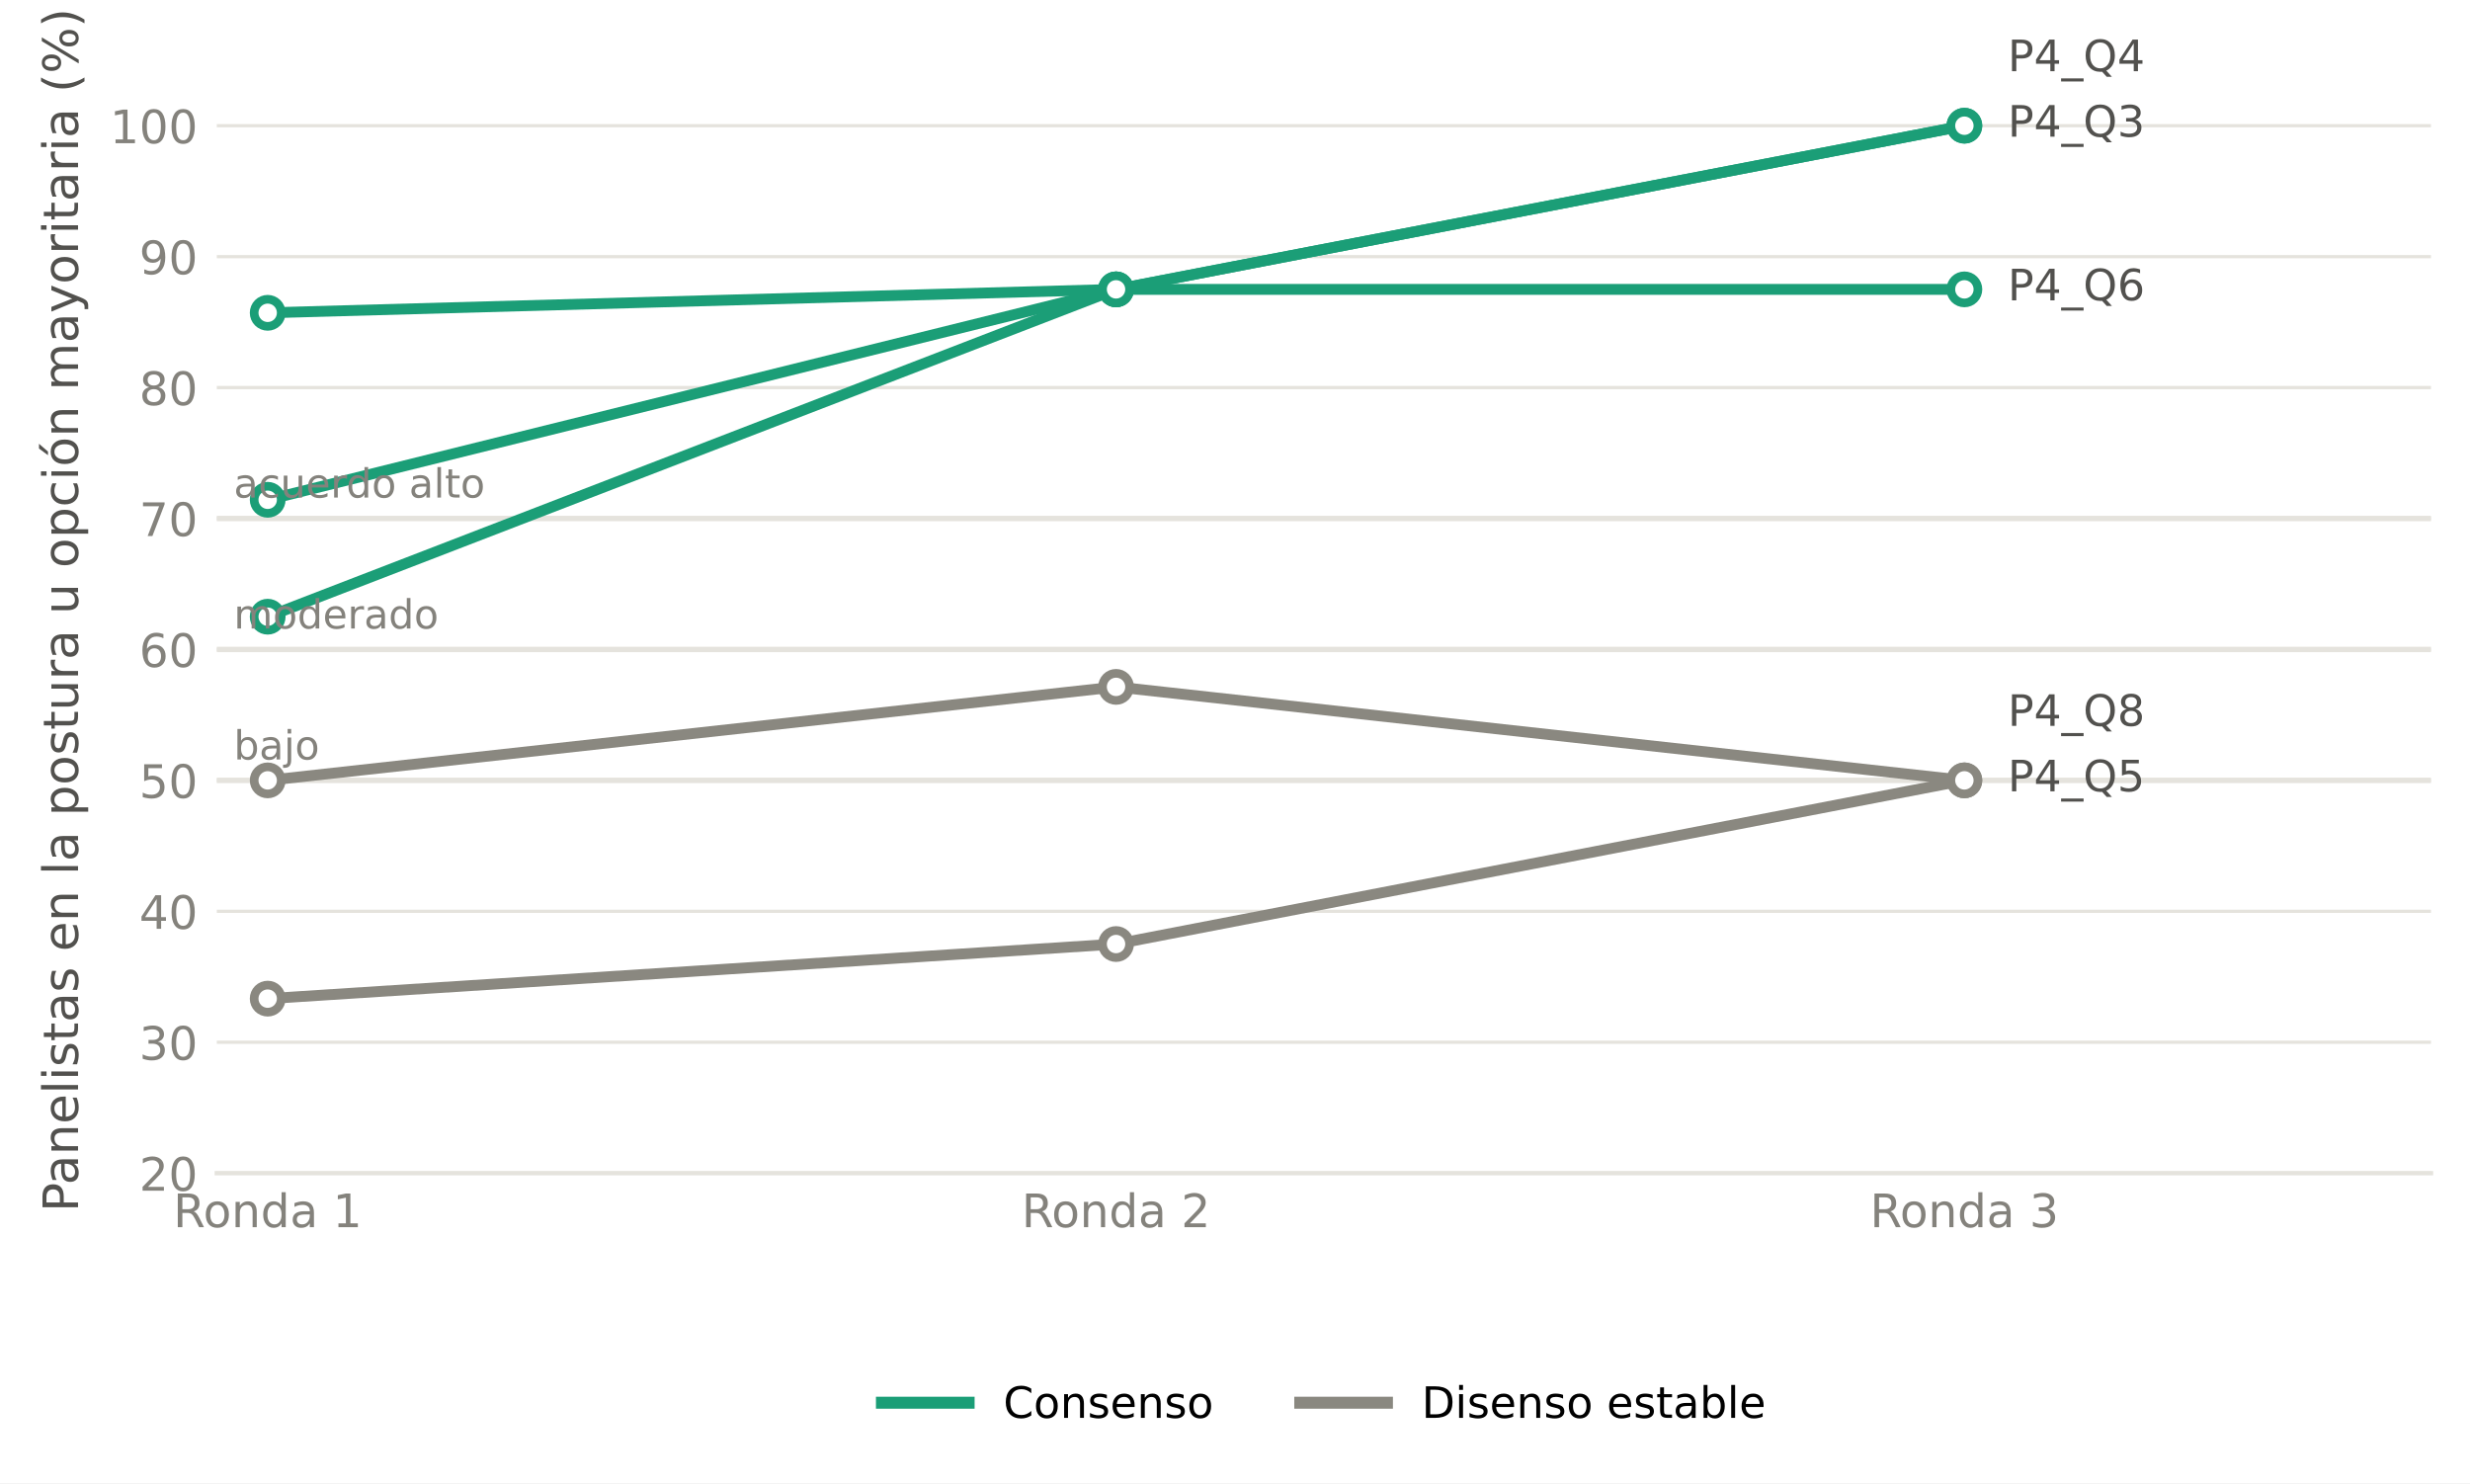
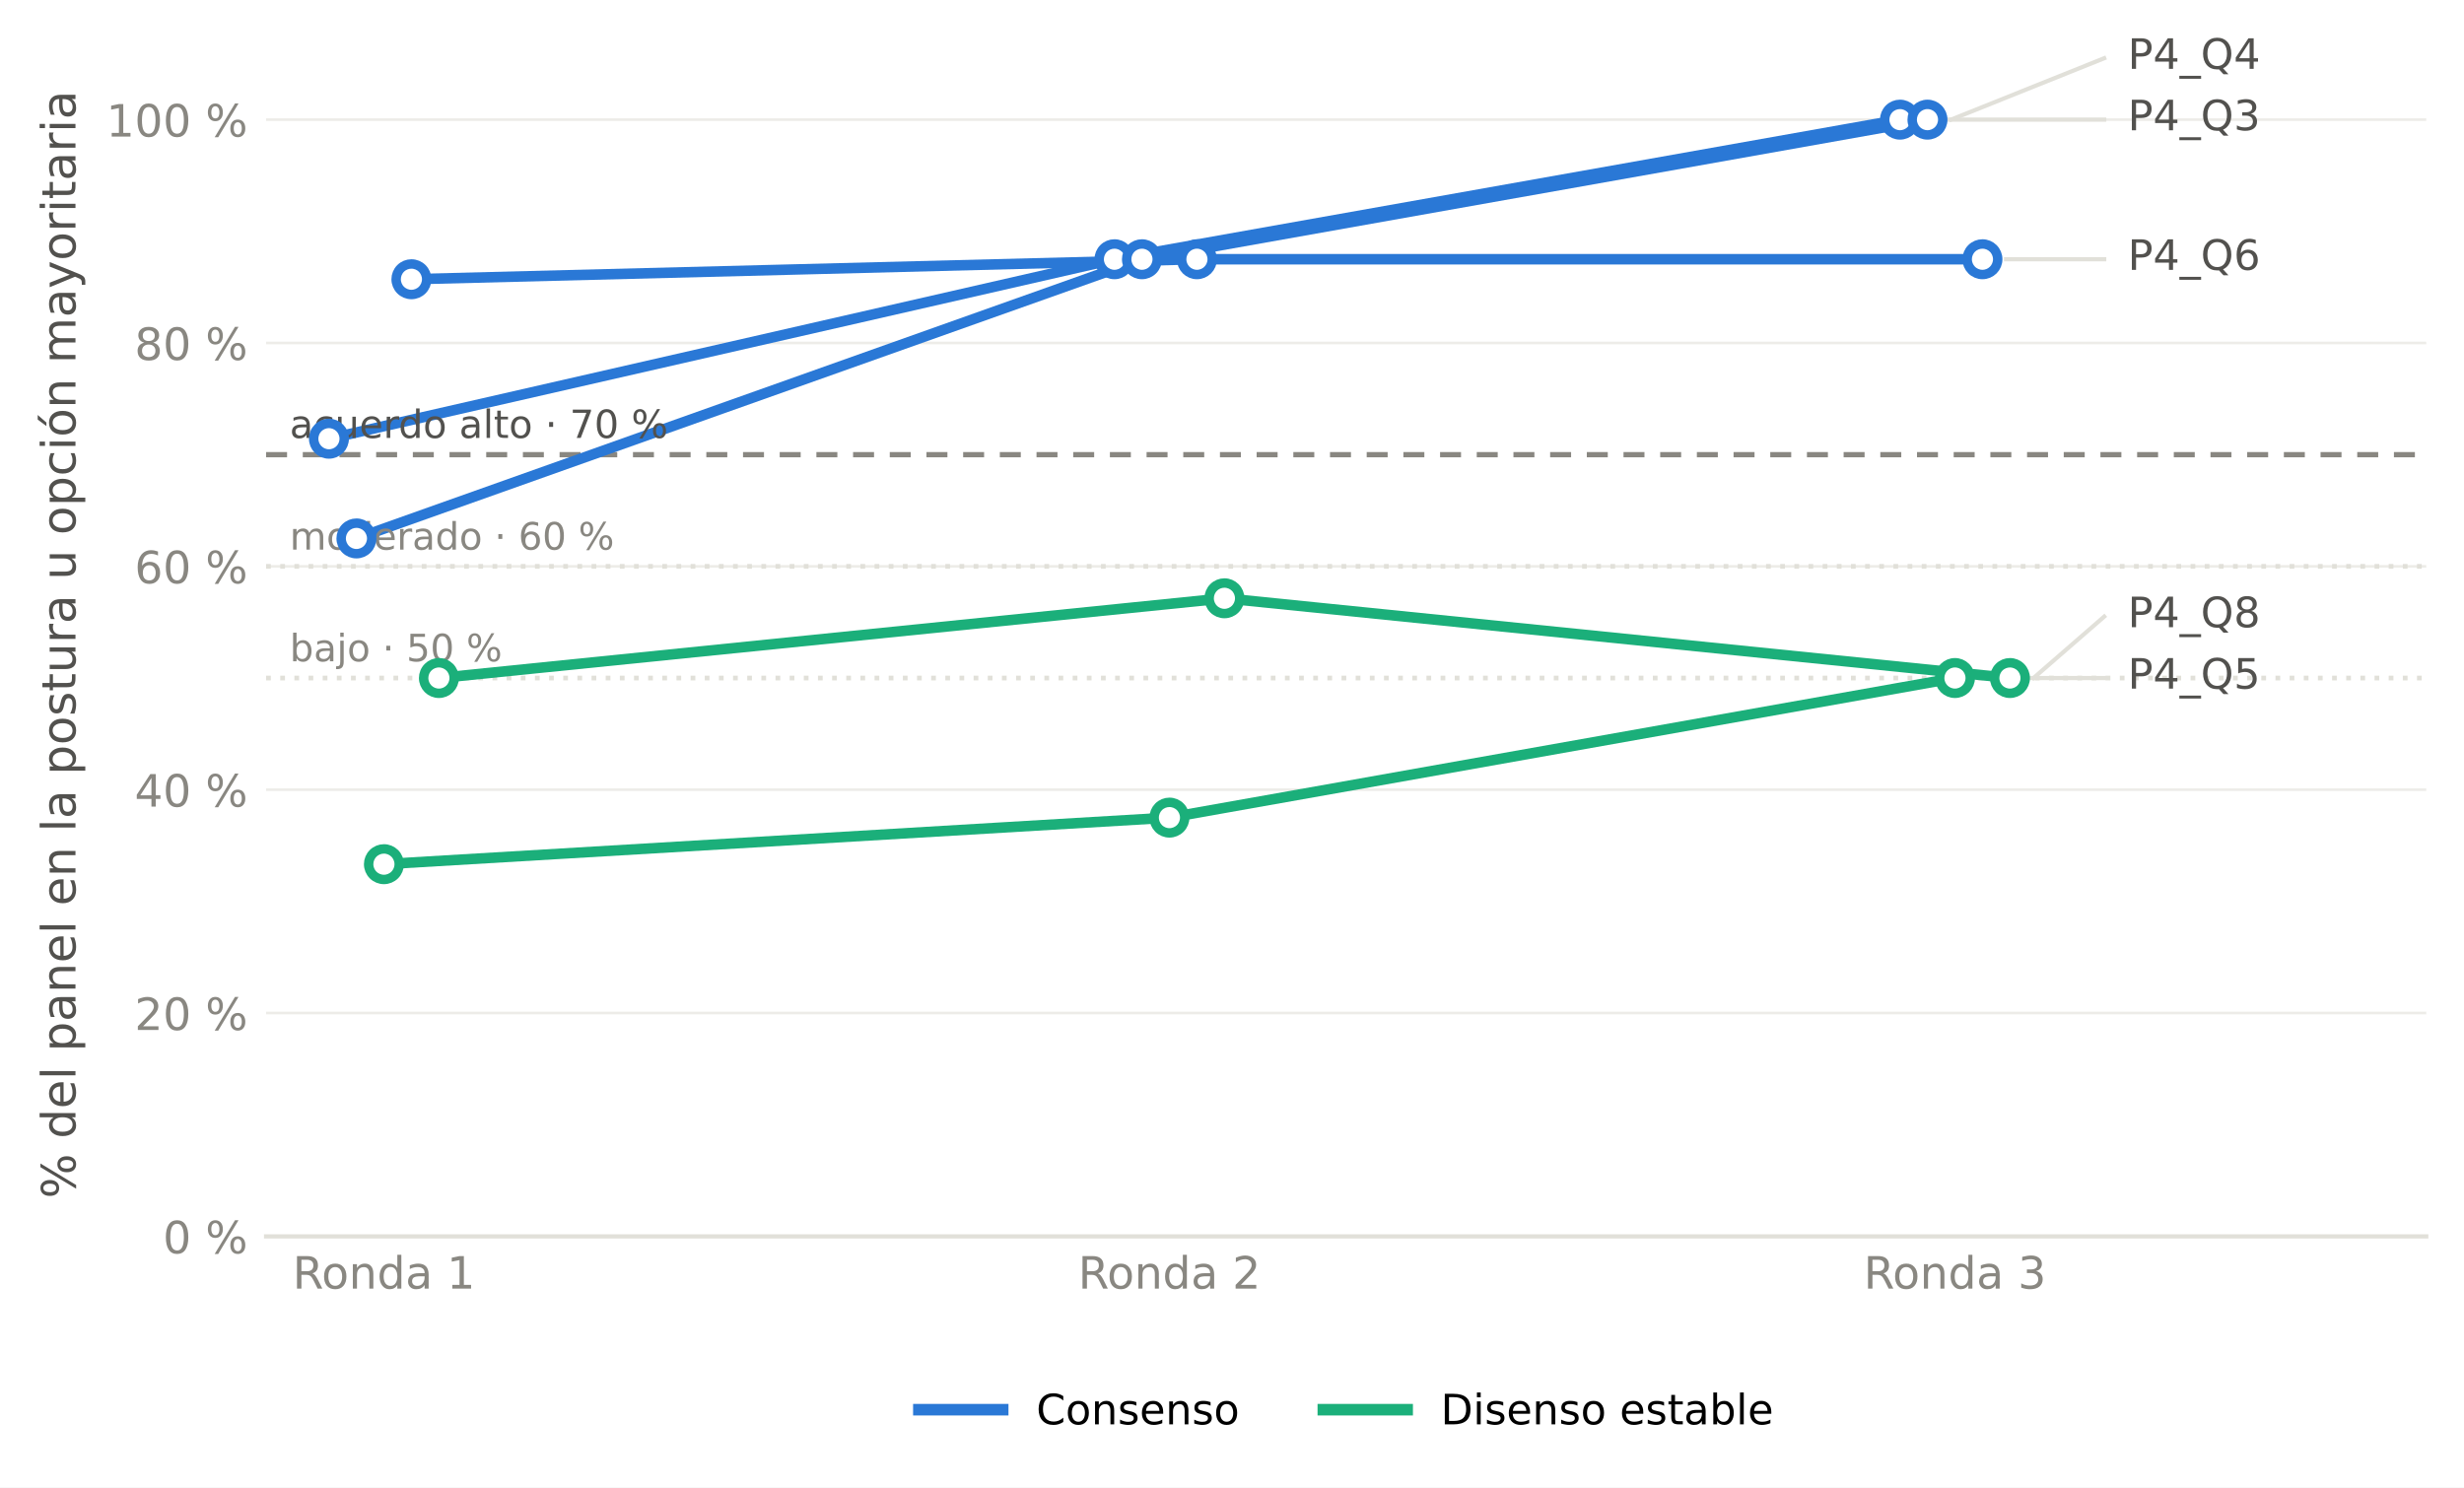
- <svg xmlns="http://www.w3.org/2000/svg" xmlns:xlink="http://www.w3.org/1999/xlink" width="455.675pt" height="273.638pt" viewBox="0 0 455.675 273.638" version="1.1">
+ <svg xmlns="http://www.w3.org/2000/svg" xmlns:xlink="http://www.w3.org/1999/xlink" width="470.142pt" height="283.883pt" viewBox="0 0 470.142 283.883" version="1.1">
  <defs>
    <style type="text/css">*{stroke-linejoin: round; stroke-linecap: butt}</style>
  </defs>
  <g id="figure_1">
    <g id="patch_1">
-       <path d="M 0 273.638  L 455.675 273.638  L 455.675 0  L 0 0  z " style="fill: #ffffff" />
+       <path d="M 0 283.883  L 470.142 283.883  L 470.142 0  L 0 0  z " style="fill: #ffffff" />
    </g>
    <g id="axes_1">
      <g id="patch_2">
-         <path d="M 39.995 216.428  L 448.475 216.428  L 448.475 8.696  L 39.995 8.696  z " style="fill: #ffffff" />
-       </g>
-       <g id="line2d_1">
-         <path d="M 39.995 95.654  L 448.475 95.654  " clip-path="url(#p38a5806bae)" style="fill: none; stroke: #e5e3dd; stroke-linecap: square" />
-       </g>
-       <g id="line2d_2">
-         <path d="M 39.995 119.809  L 448.475 119.809  " clip-path="url(#p38a5806bae)" style="fill: none; stroke: #e5e3dd; stroke-linecap: square" />
-       </g>
-       <g id="line2d_3">
-         <path d="M 39.995 143.964  L 448.475 143.964  " clip-path="url(#p38a5806bae)" style="fill: none; stroke: #e5e3dd; stroke-linecap: square" />
+         <path d="M 50.772 235.95  L 462.942 235.95  L 462.942 10.046  L 50.772 10.046  z " style="fill: #ffffff" />
      </g>
      <g id="matplotlib.axis_1">
        <g id="xtick_1">
-           <g id="line2d_4" />
+           <g id="line2d_1" />
          <g id="text_1">
-             <text style="font-size: 8.5px; font-family: 'DejaVu Sans', 'Helvetica', 'Arial', sans-serif; text-anchor: middle; fill: #84827c" x="49.385" y="226.387" transform="rotate(-0 49.38503 226.3868)">Ronda 1</text>
+             <text style="font-size: 8.5px; font-family: 'DejaVu Sans', 'Helvetica', 'Arial', sans-serif; text-anchor: middle; fill: #898781" x="73.254" y="245.909" transform="rotate(-0 73.25442 245.9088)">Ronda 1</text>
          </g>
        </g>
        <g id="xtick_2">
-           <g id="line2d_5" />
+           <g id="line2d_2" />
          <g id="text_2">
-             <text style="font-size: 8.5px; font-family: 'DejaVu Sans', 'Helvetica', 'Arial', sans-serif; text-anchor: middle; fill: #84827c" x="205.891" y="226.387" transform="rotate(-0 205.8908 226.3868)">Ronda 2</text>
+             <text style="font-size: 8.5px; font-family: 'DejaVu Sans', 'Helvetica', 'Arial', sans-serif; text-anchor: middle; fill: #898781" x="223.134" y="245.909" transform="rotate(-0 223.1344 245.9088)">Ronda 2</text>
          </g>
        </g>
        <g id="xtick_3">
-           <g id="line2d_6" />
+           <g id="line2d_3" />
          <g id="text_3">
-             <text style="font-size: 8.5px; font-family: 'DejaVu Sans', 'Helvetica', 'Arial', sans-serif; text-anchor: middle; fill: #84827c" x="362.397" y="226.387" transform="rotate(-0 362.3965 226.3868)">Ronda 3</text>
+             <text style="font-size: 8.5px; font-family: 'DejaVu Sans', 'Helvetica', 'Arial', sans-serif; text-anchor: middle; fill: #898781" x="373.014" y="245.909" transform="rotate(-0 373.0144 245.9088)">Ronda 3</text>
          </g>
        </g>
      </g>
      <g id="matplotlib.axis_2">
        <g id="ytick_1">
-           <g id="line2d_7">
-             <path d="M 39.995 216.428  L 448.475 216.428  " clip-path="url(#p38a5806bae)" style="fill: none; stroke: #e5e3dd; stroke-width: 0.6; stroke-linecap: square" />
-           </g>
-           <g id="line2d_8" />
+           <g id="line2d_4">
+             <path d="M 50.772 235.95  L 462.942 235.95  " clip-path="url(#p22ead334eb)" style="fill: none; stroke: #e1e0d9; stroke-opacity: 0.6; stroke-width: 0.5; stroke-linecap: square" />
+           </g>
+           <g id="line2d_5" />
          <g id="text_4">
-             <text style="font-size: 8.5px; font-family: 'DejaVu Sans', 'Helvetica', 'Arial', sans-serif; text-anchor: end; fill: #84827c" x="36.495" y="219.657" transform="rotate(-0 36.49469 219.6575)">20</text>
+             <text style="font-size: 8.5px; font-family: 'DejaVu Sans', 'Helvetica', 'Arial', sans-serif; text-anchor: end; fill: #898781" x="47.272" y="239.179" transform="rotate(-0 47.27242 239.1794)">0 %</text>
          </g>
        </g>
        <g id="ytick_2">
-           <g id="line2d_9">
-             <path d="M 39.995 192.273  L 448.475 192.273  " clip-path="url(#p38a5806bae)" style="fill: none; stroke: #e5e3dd; stroke-width: 0.6; stroke-linecap: square" />
-           </g>
-           <g id="line2d_10" />
+           <g id="line2d_6">
+             <path d="M 50.772 193.327  L 462.942 193.327  " clip-path="url(#p22ead334eb)" style="fill: none; stroke: #e1e0d9; stroke-opacity: 0.6; stroke-width: 0.5; stroke-linecap: square" />
+           </g>
+           <g id="line2d_7" />
          <g id="text_5">
-             <text style="font-size: 8.5px; font-family: 'DejaVu Sans', 'Helvetica', 'Arial', sans-serif; text-anchor: end; fill: #84827c" x="36.495" y="195.503" transform="rotate(-0 36.49469 195.5026)">30</text>
+             <text style="font-size: 8.5px; font-family: 'DejaVu Sans', 'Helvetica', 'Arial', sans-serif; text-anchor: end; fill: #898781" x="47.272" y="196.556" transform="rotate(-0 47.27242 196.5561)">20 %</text>
          </g>
        </g>
        <g id="ytick_3">
-           <g id="line2d_11">
-             <path d="M 39.995 168.118  L 448.475 168.118  " clip-path="url(#p38a5806bae)" style="fill: none; stroke: #e5e3dd; stroke-width: 0.6; stroke-linecap: square" />
-           </g>
-           <g id="line2d_12" />
+           <g id="line2d_8">
+             <path d="M 50.772 150.703  L 462.942 150.703  " clip-path="url(#p22ead334eb)" style="fill: none; stroke: #e1e0d9; stroke-opacity: 0.6; stroke-width: 0.5; stroke-linecap: square" />
+           </g>
+           <g id="line2d_9" />
          <g id="text_6">
-             <text style="font-size: 8.5px; font-family: 'DejaVu Sans', 'Helvetica', 'Arial', sans-serif; text-anchor: end; fill: #84827c" x="36.495" y="171.348" transform="rotate(-0 36.49469 171.3478)">40</text>
+             <text style="font-size: 8.5px; font-family: 'DejaVu Sans', 'Helvetica', 'Arial', sans-serif; text-anchor: end; fill: #898781" x="47.272" y="153.933" transform="rotate(-0 47.27242 153.9327)">40 %</text>
          </g>
        </g>
        <g id="ytick_4">
-           <g id="line2d_13">
-             <path d="M 39.995 143.964  L 448.475 143.964  " clip-path="url(#p38a5806bae)" style="fill: none; stroke: #e5e3dd; stroke-width: 0.6; stroke-linecap: square" />
-           </g>
-           <g id="line2d_14" />
+           <g id="line2d_10">
+             <path d="M 50.772 108.08  L 462.942 108.08  " clip-path="url(#p22ead334eb)" style="fill: none; stroke: #e1e0d9; stroke-opacity: 0.6; stroke-width: 0.5; stroke-linecap: square" />
+           </g>
+           <g id="line2d_11" />
          <g id="text_7">
-             <text style="font-size: 8.5px; font-family: 'DejaVu Sans', 'Helvetica', 'Arial', sans-serif; text-anchor: end; fill: #84827c" x="36.495" y="147.193" transform="rotate(-0 36.49469 147.1929)">50</text>
+             <text style="font-size: 8.5px; font-family: 'DejaVu Sans', 'Helvetica', 'Arial', sans-serif; text-anchor: end; fill: #898781" x="47.272" y="111.309" transform="rotate(-0 47.27242 111.3093)">60 %</text>
          </g>
        </g>
        <g id="ytick_5">
-           <g id="line2d_15">
-             <path d="M 39.995 119.809  L 448.475 119.809  " clip-path="url(#p38a5806bae)" style="fill: none; stroke: #e5e3dd; stroke-width: 0.6; stroke-linecap: square" />
-           </g>
-           <g id="line2d_16" />
+           <g id="line2d_12">
+             <path d="M 50.772 65.457  L 462.942 65.457  " clip-path="url(#p22ead334eb)" style="fill: none; stroke: #e1e0d9; stroke-opacity: 0.6; stroke-width: 0.5; stroke-linecap: square" />
+           </g>
+           <g id="line2d_13" />
          <g id="text_8">
-             <text style="font-size: 8.5px; font-family: 'DejaVu Sans', 'Helvetica', 'Arial', sans-serif; text-anchor: end; fill: #84827c" x="36.495" y="123.038" transform="rotate(-0 36.49469 123.038)">60</text>
+             <text style="font-size: 8.5px; font-family: 'DejaVu Sans', 'Helvetica', 'Arial', sans-serif; text-anchor: end; fill: #898781" x="47.272" y="68.686" transform="rotate(-0 47.27242 68.68599)">80 %</text>
          </g>
        </g>
        <g id="ytick_6">
-           <g id="line2d_17">
-             <path d="M 39.995 95.654  L 448.475 95.654  " clip-path="url(#p38a5806bae)" style="fill: none; stroke: #e5e3dd; stroke-width: 0.6; stroke-linecap: square" />
-           </g>
-           <g id="line2d_18" />
+           <g id="line2d_14">
+             <path d="M 50.772 22.833  L 462.942 22.833  " clip-path="url(#p22ead334eb)" style="fill: none; stroke: #e1e0d9; stroke-opacity: 0.6; stroke-width: 0.5; stroke-linecap: square" />
+           </g>
+           <g id="line2d_15" />
          <g id="text_9">
-             <text style="font-size: 8.5px; font-family: 'DejaVu Sans', 'Helvetica', 'Arial', sans-serif; text-anchor: end; fill: #84827c" x="36.495" y="98.883" transform="rotate(-0 36.49469 98.88319)">70</text>
-           </g>
-         </g>
-         <g id="ytick_7">
-           <g id="line2d_19">
-             <path d="M 39.995 71.499  L 448.475 71.499  " clip-path="url(#p38a5806bae)" style="fill: none; stroke: #e5e3dd; stroke-width: 0.6; stroke-linecap: square" />
-           </g>
-           <g id="line2d_20" />
-           <g id="text_10">
-             <text style="font-size: 8.5px; font-family: 'DejaVu Sans', 'Helvetica', 'Arial', sans-serif; text-anchor: end; fill: #84827c" x="36.495" y="74.728" transform="rotate(-0 36.49469 74.72834)">80</text>
-           </g>
-         </g>
-         <g id="ytick_8">
-           <g id="line2d_21">
-             <path d="M 39.995 47.344  L 448.475 47.344  " clip-path="url(#p38a5806bae)" style="fill: none; stroke: #e5e3dd; stroke-width: 0.6; stroke-linecap: square" />
-           </g>
-           <g id="line2d_22" />
-           <g id="text_11">
-             <text style="font-size: 8.5px; font-family: 'DejaVu Sans', 'Helvetica', 'Arial', sans-serif; text-anchor: end; fill: #84827c" x="36.495" y="50.573" transform="rotate(-0 36.49469 50.57349)">90</text>
-           </g>
-         </g>
-         <g id="ytick_9">
-           <g id="line2d_23">
-             <path d="M 39.995 23.189  L 448.475 23.189  " clip-path="url(#p38a5806bae)" style="fill: none; stroke: #e5e3dd; stroke-width: 0.6; stroke-linecap: square" />
-           </g>
-           <g id="line2d_24" />
-           <g id="text_12">
-             <text style="font-size: 8.5px; font-family: 'DejaVu Sans', 'Helvetica', 'Arial', sans-serif; text-anchor: end; fill: #84827c" x="36.495" y="26.419" transform="rotate(-0 36.49469 26.41864)">100</text>
-           </g>
-         </g>
-         <g id="text_13">
-           <text style="font-size: 9px; font-family: 'DejaVu Sans', 'Helvetica', 'Arial', sans-serif; text-anchor: middle; fill: #52514e" x="14.399" y="112.562" transform="rotate(-90 14.39859 112.5623)">Panelistas en la postura u opción mayoritaria (%)</text>
-         </g>
+             <text style="font-size: 8.5px; font-family: 'DejaVu Sans', 'Helvetica', 'Arial', sans-serif; text-anchor: end; fill: #898781" x="47.272" y="26.063" transform="rotate(-0 47.27242 26.06263)">100 %</text>
+           </g>
+         </g>
+         <g id="text_10">
+           <text style="font-size: 9px; font-family: 'DejaVu Sans', 'Helvetica', 'Arial', sans-serif; text-anchor: middle; fill: #52514e" x="14.399" y="122.998" transform="rotate(-90 14.39859 122.9982)">% del panel en la postura u opción mayoritaria</text>
+         </g>
+       </g>
+       <g id="line2d_16">
+         <path d="M 50.772 86.768  L 462.942 86.768  " clip-path="url(#p22ead334eb)" style="fill: none; stroke-dasharray: 4,3; stroke-dashoffset: 0; stroke: #898781" />
+       </g>
+       <g id="line2d_17">
+         <path d="M 50.772 108.08  L 462.942 108.08  " clip-path="url(#p22ead334eb)" style="fill: none; stroke-dasharray: 0.9,1.8; stroke-dashoffset: 0; stroke: #e1e0d9; stroke-width: 0.9" />
+       </g>
+       <g id="line2d_18">
+         <path d="M 50.772 129.392  L 462.942 129.392  " clip-path="url(#p22ead334eb)" style="fill: none; stroke-dasharray: 0.9,1.8; stroke-dashoffset: 0; stroke: #e1e0d9; stroke-width: 0.9" />
+       </g>
+       <g id="line2d_19">
+         <path d="M 377.511 129.392  L 401.492 129.392  " clip-path="url(#p22ead334eb)" style="fill: none; stroke: #e1e0d9; stroke-width: 0.8; stroke-linecap: square" />
+       </g>
+       <g id="line2d_20">
+         <path d="M 388.002 129.392  L 401.492 117.67  " clip-path="url(#p22ead334eb)" style="fill: none; stroke: #e1e0d9; stroke-width: 0.8; stroke-linecap: square" />
+       </g>
+       <g id="line2d_21">
+         <path d="M 382.757 49.473  L 401.492 49.473  " clip-path="url(#p22ead334eb)" style="fill: none; stroke: #e1e0d9; stroke-width: 0.8; stroke-linecap: square" />
+       </g>
+       <g id="line2d_22">
+         <path d="M 367.019 22.833  L 401.492 22.833  " clip-path="url(#p22ead334eb)" style="fill: none; stroke: #e1e0d9; stroke-width: 0.8; stroke-linecap: square" />
+       </g>
+       <g id="line2d_23">
+         <path d="M 372.265 22.833  L 401.492 11.112  " clip-path="url(#p22ead334eb)" style="fill: none; stroke: #e1e0d9; stroke-width: 0.8; stroke-linecap: square" />
      </g>
      <g id="patch_3">
-         <path d="M 39.995 216.428  L 448.475 216.428  " style="fill: none; stroke: #e5e3dd; stroke-width: 0.8; stroke-linejoin: miter; stroke-linecap: square" />
+         <path d="M 50.772 235.95  L 462.942 235.95  " style="fill: none; stroke: #e1e0d9; stroke-width: 0.8; stroke-linejoin: miter; stroke-linecap: square" />
+       </g>
+       <g id="line2d_24">
+         <path d="M 62.763 83.721  L 212.643 49.473  " clip-path="url(#p22ead334eb)" style="fill: none; stroke: #2a78d6; stroke-width: 2; stroke-linecap: square" />
      </g>
      <g id="line2d_25">
-         <path d="M 49.385 92.2  L 205.891 53.383  L 362.397 23.189  " clip-path="url(#p38a5806bae)" style="fill: none; stroke: #1b9e77; stroke-width: 2; stroke-linecap: square" />
+         <path d="M 212.643 49.473  L 362.523 22.833  " clip-path="url(#p22ead334eb)" style="fill: none; stroke: #2a78d6; stroke-width: 2; stroke-linecap: square" />
+       </g>
+       <g id="line2d_26">
+         <path d="M 68.009 102.752  L 217.889 49.473  " clip-path="url(#p22ead334eb)" style="fill: none; stroke: #2a78d6; stroke-width: 2; stroke-linecap: square" />
+       </g>
+       <g id="line2d_27">
+         <path d="M 217.889 49.473  L 367.769 22.833  " clip-path="url(#p22ead334eb)" style="fill: none; stroke: #2a78d6; stroke-width: 2; stroke-linecap: square" />
+       </g>
+       <g id="line2d_28">
+         <path d="M 73.254 164.918  L 223.134 156.031  " clip-path="url(#p22ead334eb)" style="fill: none; stroke: #1baf7a; stroke-width: 2; stroke-linecap: square" />
+       </g>
+       <g id="line2d_29">
+         <path d="M 223.134 156.031  L 373.014 129.392  " clip-path="url(#p22ead334eb)" style="fill: none; stroke: #1baf7a; stroke-width: 2; stroke-linecap: square" />
+       </g>
+       <g id="line2d_30">
+         <path d="M 78.5 53.288  L 228.38 49.473  " clip-path="url(#p22ead334eb)" style="fill: none; stroke: #2a78d6; stroke-width: 2; stroke-linecap: square" />
+       </g>
+       <g id="line2d_31">
+         <path d="M 228.38 49.473  L 378.26 49.473  " clip-path="url(#p22ead334eb)" style="fill: none; stroke: #2a78d6; stroke-width: 2; stroke-linecap: square" />
+       </g>
+       <g id="line2d_32">
+         <path d="M 83.746 129.392  L 233.626 114.175  " clip-path="url(#p22ead334eb)" style="fill: none; stroke: #1baf7a; stroke-width: 2; stroke-linecap: square" />
+       </g>
+       <g id="line2d_33">
+         <path d="M 233.626 114.175  L 383.506 129.392  " clip-path="url(#p22ead334eb)" style="fill: none; stroke: #1baf7a; stroke-width: 2; stroke-linecap: square" />
+       </g>
+       <g id="text_11">
+         <text style="font-size: 8px; font-family: 'DejaVu Sans', 'Helvetica', 'Arial', sans-serif; text-anchor: start; fill: #52514e" x="405.988" y="131.417" transform="rotate(-0 405.988 131.4173)">P4_Q5</text>
+       </g>
+       <g id="text_12">
+         <text style="font-size: 8px; font-family: 'DejaVu Sans', 'Helvetica', 'Arial', sans-serif; text-anchor: start; fill: #52514e" x="405.988" y="119.696" transform="rotate(-0 405.988 119.6959)">P4_Q8</text>
+       </g>
+       <g id="text_13">
+         <text style="font-size: 8px; font-family: 'DejaVu Sans', 'Helvetica', 'Arial', sans-serif; text-anchor: start; fill: #52514e" x="405.988" y="51.499" transform="rotate(-0 405.988 51.49852)">P4_Q6</text>
+       </g>
+       <g id="text_14">
+         <text style="font-size: 8px; font-family: 'DejaVu Sans', 'Helvetica', 'Arial', sans-serif; text-anchor: start; fill: #52514e" x="405.988" y="24.859" transform="rotate(-0 405.988 24.85892)">P4_Q3</text>
+       </g>
+       <g id="text_15">
+         <text style="font-size: 8px; font-family: 'DejaVu Sans', 'Helvetica', 'Arial', sans-serif; text-anchor: start; fill: #52514e" x="405.988" y="13.137" transform="rotate(-0 405.988 13.1375)">P4_Q4</text>
+       </g>
+       <g id="text_16">
+         <text style="font-size: 7.4px; font-family: 'DejaVu Sans', 'Helvetica', 'Arial', sans-serif; text-anchor: start; fill: #52514e" x="55.269" y="83.572" transform="rotate(-0 55.26882 83.57158)">acuerdo alto · 70 %</text>
+       </g>
+       <g id="text_17">
+         <text style="font-size: 7.2px; font-family: 'DejaVu Sans', 'Helvetica', 'Arial', sans-serif; text-anchor: start; fill: #898781" x="55.269" y="104.883" transform="rotate(-0 55.26882 104.8833)">moderado · 60 %</text>
+       </g>
+       <g id="text_18">
+         <text style="font-size: 7.2px; font-family: 'DejaVu Sans', 'Helvetica', 'Arial', sans-serif; text-anchor: start; fill: #898781" x="55.269" y="126.195" transform="rotate(-0 55.26882 126.1949)">bajo · 50 %</text>
+       </g>
+       <g id="PathCollection_1">
        <defs>
-           <path id="m1bd54e4b7c" d="M 0 2.5  C 0.663 2.5 1.299 2.237 1.768 1.768  C 2.237 1.299 2.5 0.663 2.5 0  C 2.5 -0.663 2.237 -1.299 1.768 -1.768  C 1.299 -2.237 0.663 -2.5 0 -2.5  C -0.663 -2.5 -1.299 -2.237 -1.768 -1.768  C -2.237 -1.299 -2.5 -0.663 -2.5 0  C -2.5 0.663 -2.237 1.299 -1.768 1.768  C -1.299 2.237 -0.663 2.5 0 2.5  z " style="stroke: #1b9e77; stroke-width: 1.6" />
+           <path id="m08f3ad0249" d="M 0 2.915  C 0.773 2.915 1.515 2.608 2.062 2.062  C 2.608 1.515 2.915 0.773 2.915 0  C 2.915 -0.773 2.608 -1.515 2.062 -2.062  C 1.515 -2.608 0.773 -2.915 0 -2.915  C -0.773 -2.915 -1.515 -2.608 -2.062 -2.062  C -2.608 -1.515 -2.915 -0.773 -2.915 0  C -2.915 0.773 -2.608 1.515 -2.062 2.062  C -1.515 2.608 -0.773 2.915 0 2.915  z " style="stroke: #2a78d6; stroke-width: 1.8" />
        </defs>
-         <g clip-path="url(#p38a5806bae)">
-           <use xlink:href="#m1bd54e4b7c" x="49.385" y="92.2" style="fill: #ffffff; stroke: #1b9e77; stroke-width: 1.6" />
-           <use xlink:href="#m1bd54e4b7c" x="205.891" y="53.383" style="fill: #ffffff; stroke: #1b9e77; stroke-width: 1.6" />
-           <use xlink:href="#m1bd54e4b7c" x="362.397" y="23.189" style="fill: #ffffff; stroke: #1b9e77; stroke-width: 1.6" />
-         </g>
-       </g>
-       <g id="line2d_26">
-         <path d="M 49.385 113.77  L 205.891 53.383  L 362.397 23.189  " clip-path="url(#p38a5806bae)" style="fill: none; stroke: #1b9e77; stroke-width: 2; stroke-linecap: square" />
-         <g clip-path="url(#p38a5806bae)">
-           <use xlink:href="#m1bd54e4b7c" x="49.385" y="113.77" style="fill: #ffffff; stroke: #1b9e77; stroke-width: 1.6" />
-           <use xlink:href="#m1bd54e4b7c" x="205.891" y="53.383" style="fill: #ffffff; stroke: #1b9e77; stroke-width: 1.6" />
-           <use xlink:href="#m1bd54e4b7c" x="362.397" y="23.189" style="fill: #ffffff; stroke: #1b9e77; stroke-width: 1.6" />
-         </g>
-       </g>
-       <g id="line2d_27">
-         <path d="M 49.385 184.23  L 205.891 174.157  L 362.397 143.964  " clip-path="url(#p38a5806bae)" style="fill: none; stroke: #8a8880; stroke-width: 2; stroke-linecap: square" />
+         <g clip-path="url(#p22ead334eb)">
+           <use xlink:href="#m08f3ad0249" x="62.763" y="83.721" style="fill: #ffffff; stroke: #2a78d6; stroke-width: 1.8" />
+           <use xlink:href="#m08f3ad0249" x="212.643" y="49.473" style="fill: #ffffff; stroke: #2a78d6; stroke-width: 1.8" />
+           <use xlink:href="#m08f3ad0249" x="362.523" y="22.833" style="fill: #ffffff; stroke: #2a78d6; stroke-width: 1.8" />
+         </g>
+       </g>
+       <g id="PathCollection_2">
+         <g clip-path="url(#p22ead334eb)">
+           <use xlink:href="#m08f3ad0249" x="68.009" y="102.752" style="fill: #ffffff; stroke: #2a78d6; stroke-width: 1.8" />
+           <use xlink:href="#m08f3ad0249" x="217.889" y="49.473" style="fill: #ffffff; stroke: #2a78d6; stroke-width: 1.8" />
+           <use xlink:href="#m08f3ad0249" x="367.769" y="22.833" style="fill: #ffffff; stroke: #2a78d6; stroke-width: 1.8" />
+         </g>
+       </g>
+       <g id="PathCollection_3">
        <defs>
-           <path id="mcb4ddfc5a0" d="M 0 2.5  C 0.663 2.5 1.299 2.237 1.768 1.768  C 2.237 1.299 2.5 0.663 2.5 0  C 2.5 -0.663 2.237 -1.299 1.768 -1.768  C 1.299 -2.237 0.663 -2.5 0 -2.5  C -0.663 -2.5 -1.299 -2.237 -1.768 -1.768  C -2.237 -1.299 -2.5 -0.663 -2.5 0  C -2.5 0.663 -2.237 1.299 -1.768 1.768  C -1.299 2.237 -0.663 2.5 0 2.5  z " style="stroke: #8a8880; stroke-width: 1.6" />
+           <path id="ma73de89c09" d="M 0 2.915  C 0.773 2.915 1.515 2.608 2.062 2.062  C 2.608 1.515 2.915 0.773 2.915 0  C 2.915 -0.773 2.608 -1.515 2.062 -2.062  C 1.515 -2.608 0.773 -2.915 0 -2.915  C -0.773 -2.915 -1.515 -2.608 -2.062 -2.062  C -2.608 -1.515 -2.915 -0.773 -2.915 0  C -2.915 0.773 -2.608 1.515 -2.062 2.062  C -1.515 2.608 -0.773 2.915 0 2.915  z " style="stroke: #1baf7a; stroke-width: 1.8" />
        </defs>
-         <g clip-path="url(#p38a5806bae)">
-           <use xlink:href="#mcb4ddfc5a0" x="49.385" y="184.23" style="fill: #ffffff; stroke: #8a8880; stroke-width: 1.6" />
-           <use xlink:href="#mcb4ddfc5a0" x="205.891" y="174.157" style="fill: #ffffff; stroke: #8a8880; stroke-width: 1.6" />
-           <use xlink:href="#mcb4ddfc5a0" x="362.397" y="143.964" style="fill: #ffffff; stroke: #8a8880; stroke-width: 1.6" />
-         </g>
-       </g>
-       <g id="line2d_28">
-         <path d="M 49.385 57.707  L 205.891 53.383  L 362.397 53.383  " clip-path="url(#p38a5806bae)" style="fill: none; stroke: #1b9e77; stroke-width: 2; stroke-linecap: square" />
-         <g clip-path="url(#p38a5806bae)">
-           <use xlink:href="#m1bd54e4b7c" x="49.385" y="57.707" style="fill: #ffffff; stroke: #1b9e77; stroke-width: 1.6" />
-           <use xlink:href="#m1bd54e4b7c" x="205.891" y="53.383" style="fill: #ffffff; stroke: #1b9e77; stroke-width: 1.6" />
-           <use xlink:href="#m1bd54e4b7c" x="362.397" y="53.383" style="fill: #ffffff; stroke: #1b9e77; stroke-width: 1.6" />
-         </g>
-       </g>
-       <g id="line2d_29">
-         <path d="M 49.385 143.964  L 205.891 126.717  L 362.397 143.964  " clip-path="url(#p38a5806bae)" style="fill: none; stroke: #8a8880; stroke-width: 2; stroke-linecap: square" />
-         <g clip-path="url(#p38a5806bae)">
-           <use xlink:href="#mcb4ddfc5a0" x="49.385" y="143.964" style="fill: #ffffff; stroke: #8a8880; stroke-width: 1.6" />
-           <use xlink:href="#mcb4ddfc5a0" x="205.891" y="126.717" style="fill: #ffffff; stroke: #8a8880; stroke-width: 1.6" />
-           <use xlink:href="#mcb4ddfc5a0" x="362.397" y="143.964" style="fill: #ffffff; stroke: #8a8880; stroke-width: 1.6" />
-         </g>
-       </g>
-       <g id="text_14">
-         <text style="font-size: 8px; font-family: 'DejaVu Sans', 'Helvetica', 'Arial', sans-serif; text-anchor: start; fill: #52514e" x="370.397" y="145.989" transform="rotate(-0 370.3965 145.9892)">P4_Q5</text>
-       </g>
-       <g id="text_15">
-         <text style="font-size: 8px; font-family: 'DejaVu Sans', 'Helvetica', 'Arial', sans-serif; text-anchor: start; fill: #52514e" x="370.397" y="133.912" transform="rotate(-0 370.3965 133.9118)">P4_Q8</text>
-       </g>
-       <g id="text_16">
-         <text style="font-size: 8px; font-family: 'DejaVu Sans', 'Helvetica', 'Arial', sans-serif; text-anchor: start; fill: #52514e" x="370.397" y="55.408" transform="rotate(-0 370.3965 55.40849)">P4_Q6</text>
-       </g>
-       <g id="text_17">
-         <text style="font-size: 8px; font-family: 'DejaVu Sans', 'Helvetica', 'Arial', sans-serif; text-anchor: start; fill: #52514e" x="370.397" y="25.215" transform="rotate(-0 370.3965 25.21493)">P4_Q3</text>
-       </g>
-       <g id="text_18">
-         <text style="font-size: 8px; font-family: 'DejaVu Sans', 'Helvetica', 'Arial', sans-serif; text-anchor: start; fill: #52514e" x="370.397" y="13.137" transform="rotate(-0 370.3965 13.1375)">P4_Q4</text>
-       </g>
-       <g id="text_19">
-         <text style="font-size: 7.4px; font-family: 'DejaVu Sans', 'Helvetica', 'Arial', sans-serif; text-anchor: start; fill: #84827c" x="43.125" y="91.789" transform="rotate(-0 43.1248 91.78908)">acuerdo alto</text>
-       </g>
-       <g id="text_20">
-         <text style="font-size: 7.4px; font-family: 'DejaVu Sans', 'Helvetica', 'Arial', sans-serif; text-anchor: start; fill: #84827c" x="43.125" y="115.944" transform="rotate(-0 43.1248 115.9439)">moderado</text>
-       </g>
-       <g id="text_21">
-         <text style="font-size: 7.4px; font-family: 'DejaVu Sans', 'Helvetica', 'Arial', sans-serif; text-anchor: start; fill: #84827c" x="43.125" y="140.099" transform="rotate(-0 43.1248 140.0988)">bajo</text>
+         <g clip-path="url(#p22ead334eb)">
+           <use xlink:href="#ma73de89c09" x="73.254" y="164.918" style="fill: #ffffff; stroke: #1baf7a; stroke-width: 1.8" />
+           <use xlink:href="#ma73de89c09" x="223.134" y="156.031" style="fill: #ffffff; stroke: #1baf7a; stroke-width: 1.8" />
+           <use xlink:href="#ma73de89c09" x="373.014" y="129.392" style="fill: #ffffff; stroke: #1baf7a; stroke-width: 1.8" />
+         </g>
+       </g>
+       <g id="PathCollection_4">
+         <g clip-path="url(#p22ead334eb)">
+           <use xlink:href="#m08f3ad0249" x="78.5" y="53.288" style="fill: #ffffff; stroke: #2a78d6; stroke-width: 1.8" />
+           <use xlink:href="#m08f3ad0249" x="228.38" y="49.473" style="fill: #ffffff; stroke: #2a78d6; stroke-width: 1.8" />
+           <use xlink:href="#m08f3ad0249" x="378.26" y="49.473" style="fill: #ffffff; stroke: #2a78d6; stroke-width: 1.8" />
+         </g>
+       </g>
+       <g id="PathCollection_5">
+         <g clip-path="url(#p22ead334eb)">
+           <use xlink:href="#ma73de89c09" x="83.746" y="129.392" style="fill: #ffffff; stroke: #1baf7a; stroke-width: 1.8" />
+           <use xlink:href="#ma73de89c09" x="233.626" y="114.175" style="fill: #ffffff; stroke: #1baf7a; stroke-width: 1.8" />
+           <use xlink:href="#ma73de89c09" x="383.506" y="129.392" style="fill: #ffffff; stroke: #1baf7a; stroke-width: 1.8" />
+         </g>
      </g>
      <g id="legend_1">
-         <g id="line2d_30">
-           <path d="M 162.698 258.775  L 170.698 258.775  L 178.698 258.775  " style="fill: none; stroke: #1b9e77; stroke-width: 2.2; stroke-linecap: square" />
-         </g>
-         <g id="text_22">
-           <text style="font-size: 8px; font-family: 'DejaVu Sans', 'Helvetica', 'Arial', sans-serif; text-anchor: start" x="185.098" y="261.575" transform="rotate(-0 185.0978 261.5746)">Consenso</text>
-         </g>
-         <g id="line2d_31">
-           <path d="M 239.872 258.775  L 247.872 258.775  L 255.872 258.775  " style="fill: none; stroke: #8a8880; stroke-width: 2.2; stroke-linecap: square" />
-         </g>
-         <g id="text_23">
-           <text style="font-size: 8px; font-family: 'DejaVu Sans', 'Helvetica', 'Arial', sans-serif; text-anchor: start" x="262.272" y="261.575" transform="rotate(-0 262.2716 261.5746)">Disenso estable</text>
+         <g id="line2d_34">
+           <path d="M 175.321 269.019  L 183.321 269.019  L 191.321 269.019  " style="fill: none; stroke: #2a78d6; stroke-width: 2.2; stroke-linecap: square" />
+         </g>
+         <g id="text_19">
+           <text style="font-size: 8px; font-family: 'DejaVu Sans', 'Helvetica', 'Arial', sans-serif; text-anchor: start" x="197.721" y="271.819" transform="rotate(-0 197.7205 271.8192)">Consenso</text>
+         </g>
+         <g id="line2d_35">
+           <path d="M 252.494 269.019  L 260.494 269.019  L 268.494 269.019  " style="fill: none; stroke: #1baf7a; stroke-width: 2.2; stroke-linecap: square" />
+         </g>
+         <g id="text_20">
+           <text style="font-size: 8px; font-family: 'DejaVu Sans', 'Helvetica', 'Arial', sans-serif; text-anchor: start" x="274.894" y="271.819" transform="rotate(-0 274.8943 271.8192)">Disenso estable</text>
        </g>
      </g>
    </g>
  </g>
  <defs>
-     <clipPath id="p38a5806bae">
-       <rect x="39.995" y="8.696" width="408.48" height="207.732" />
+     <clipPath id="p22ead334eb">
+       <rect x="50.772" y="10.046" width="412.17" height="225.904" />
    </clipPath>
  </defs>
</svg>
